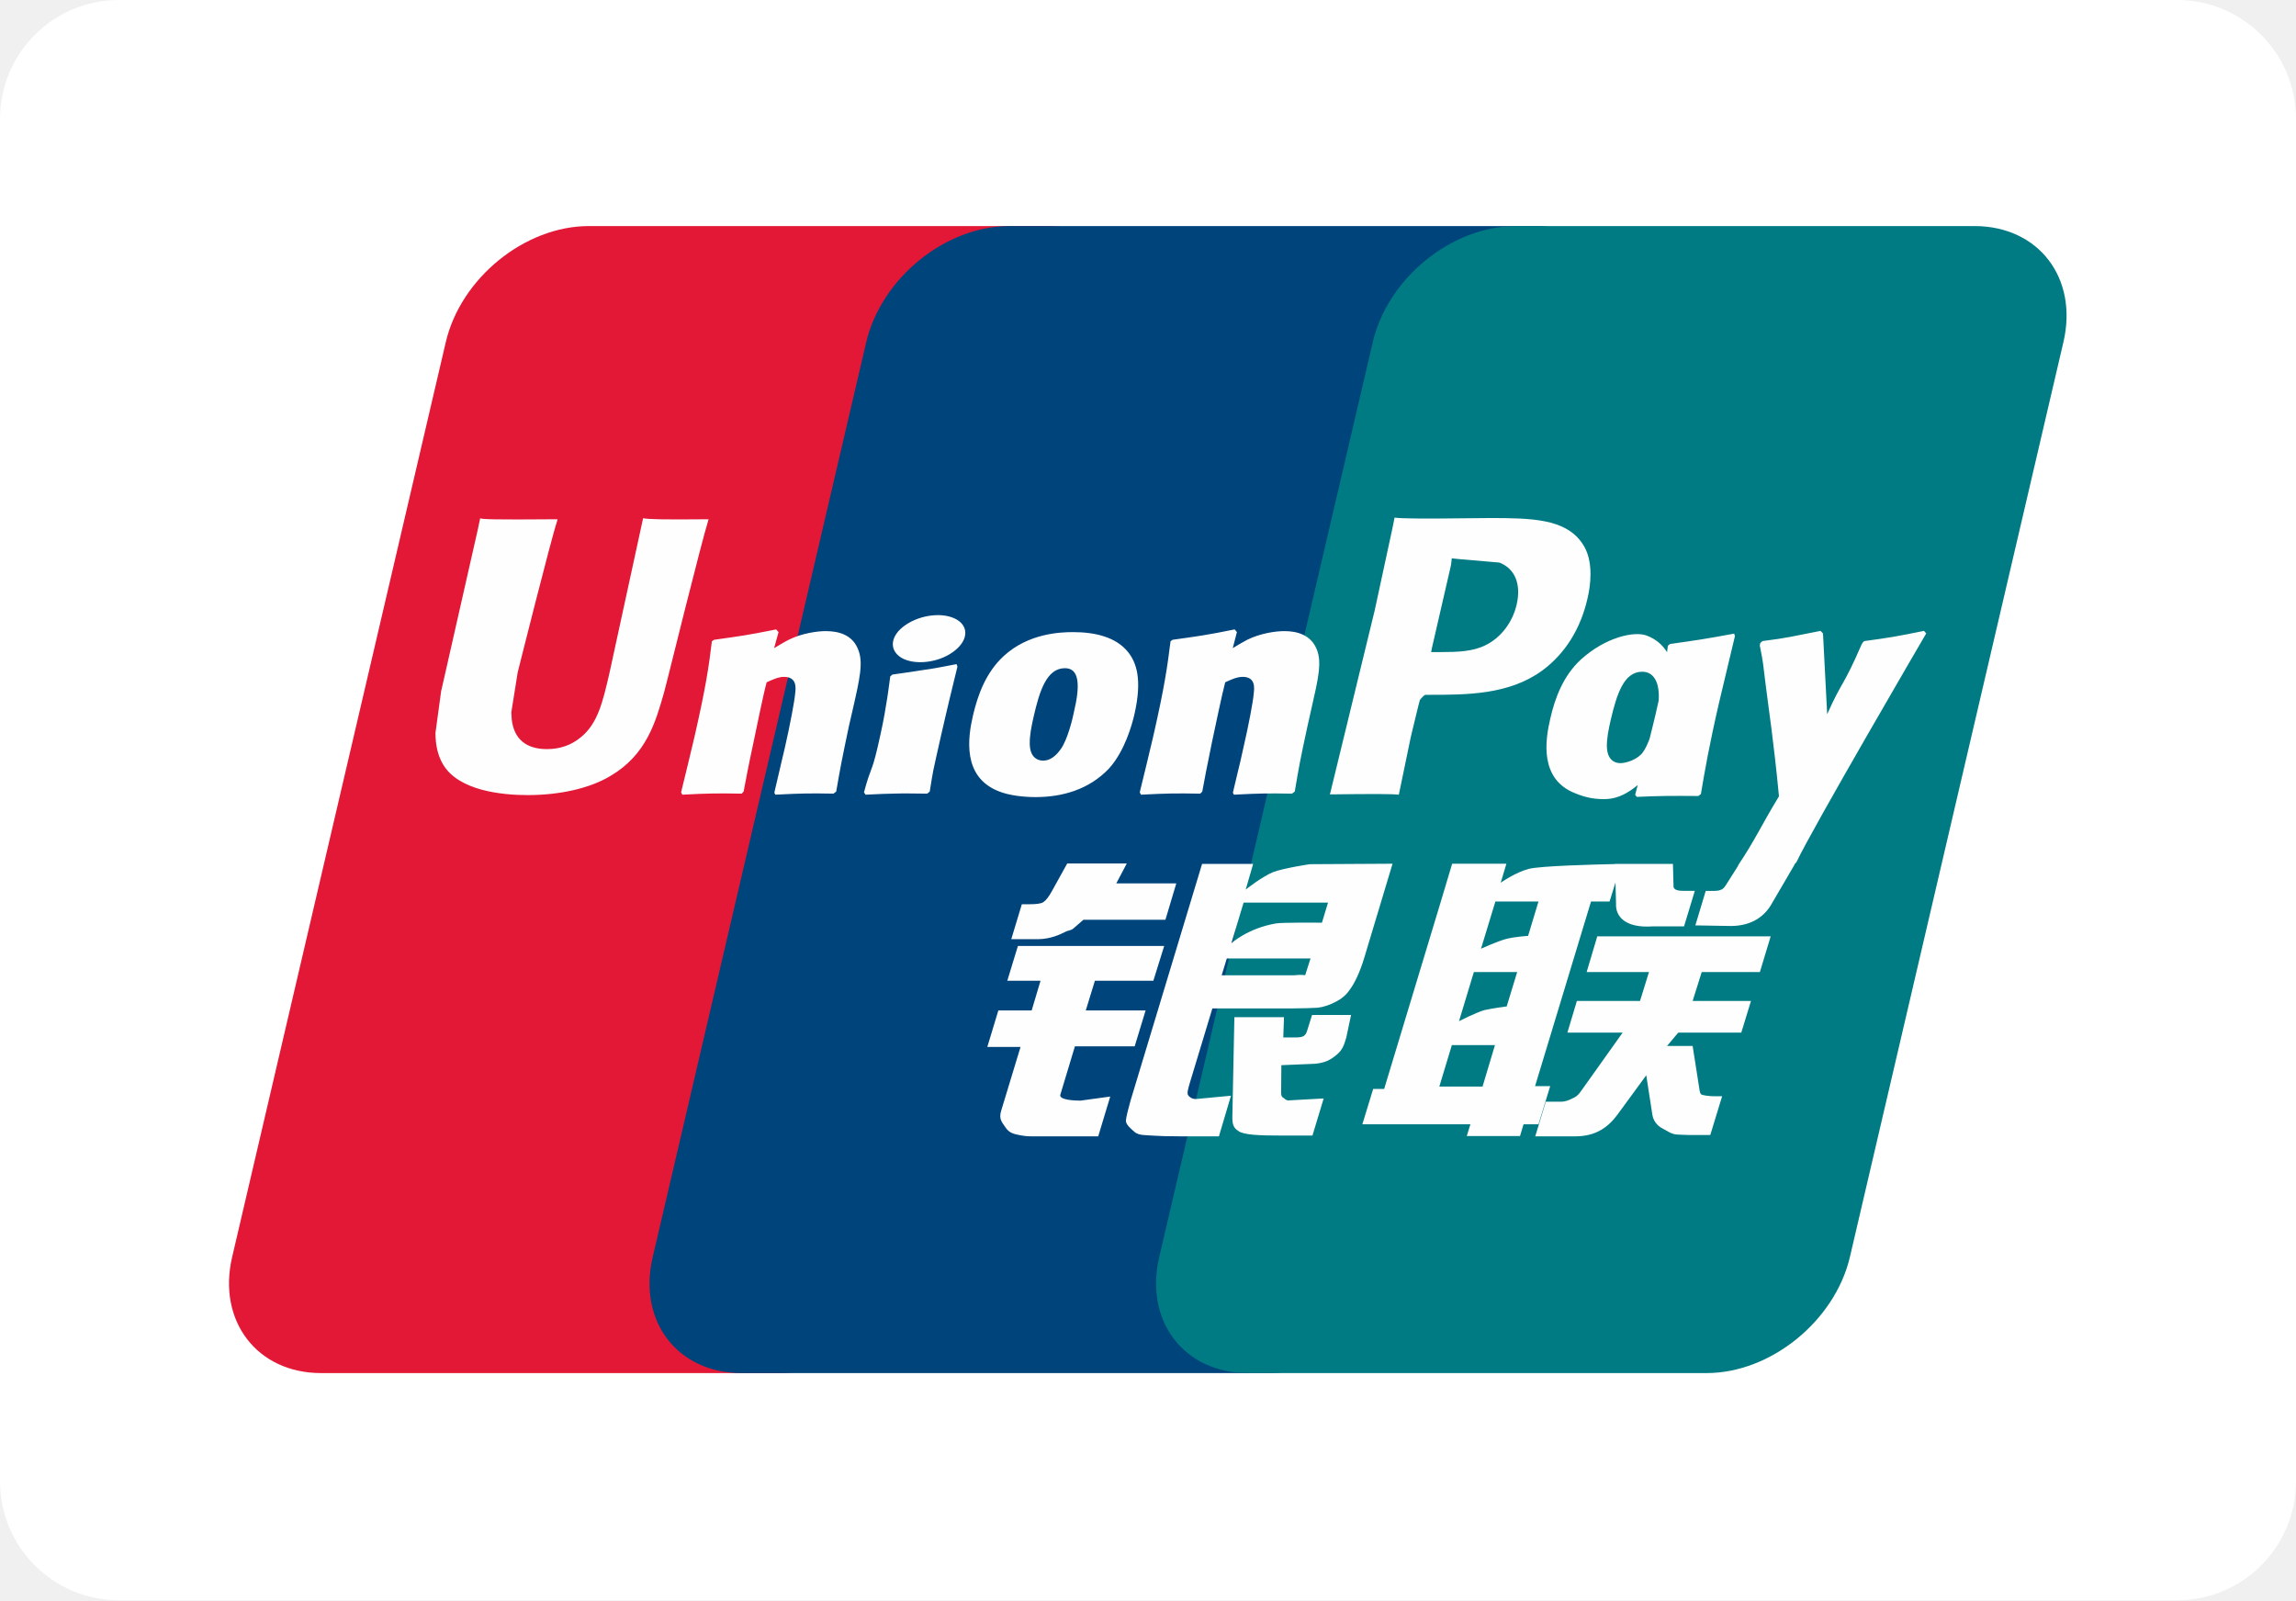
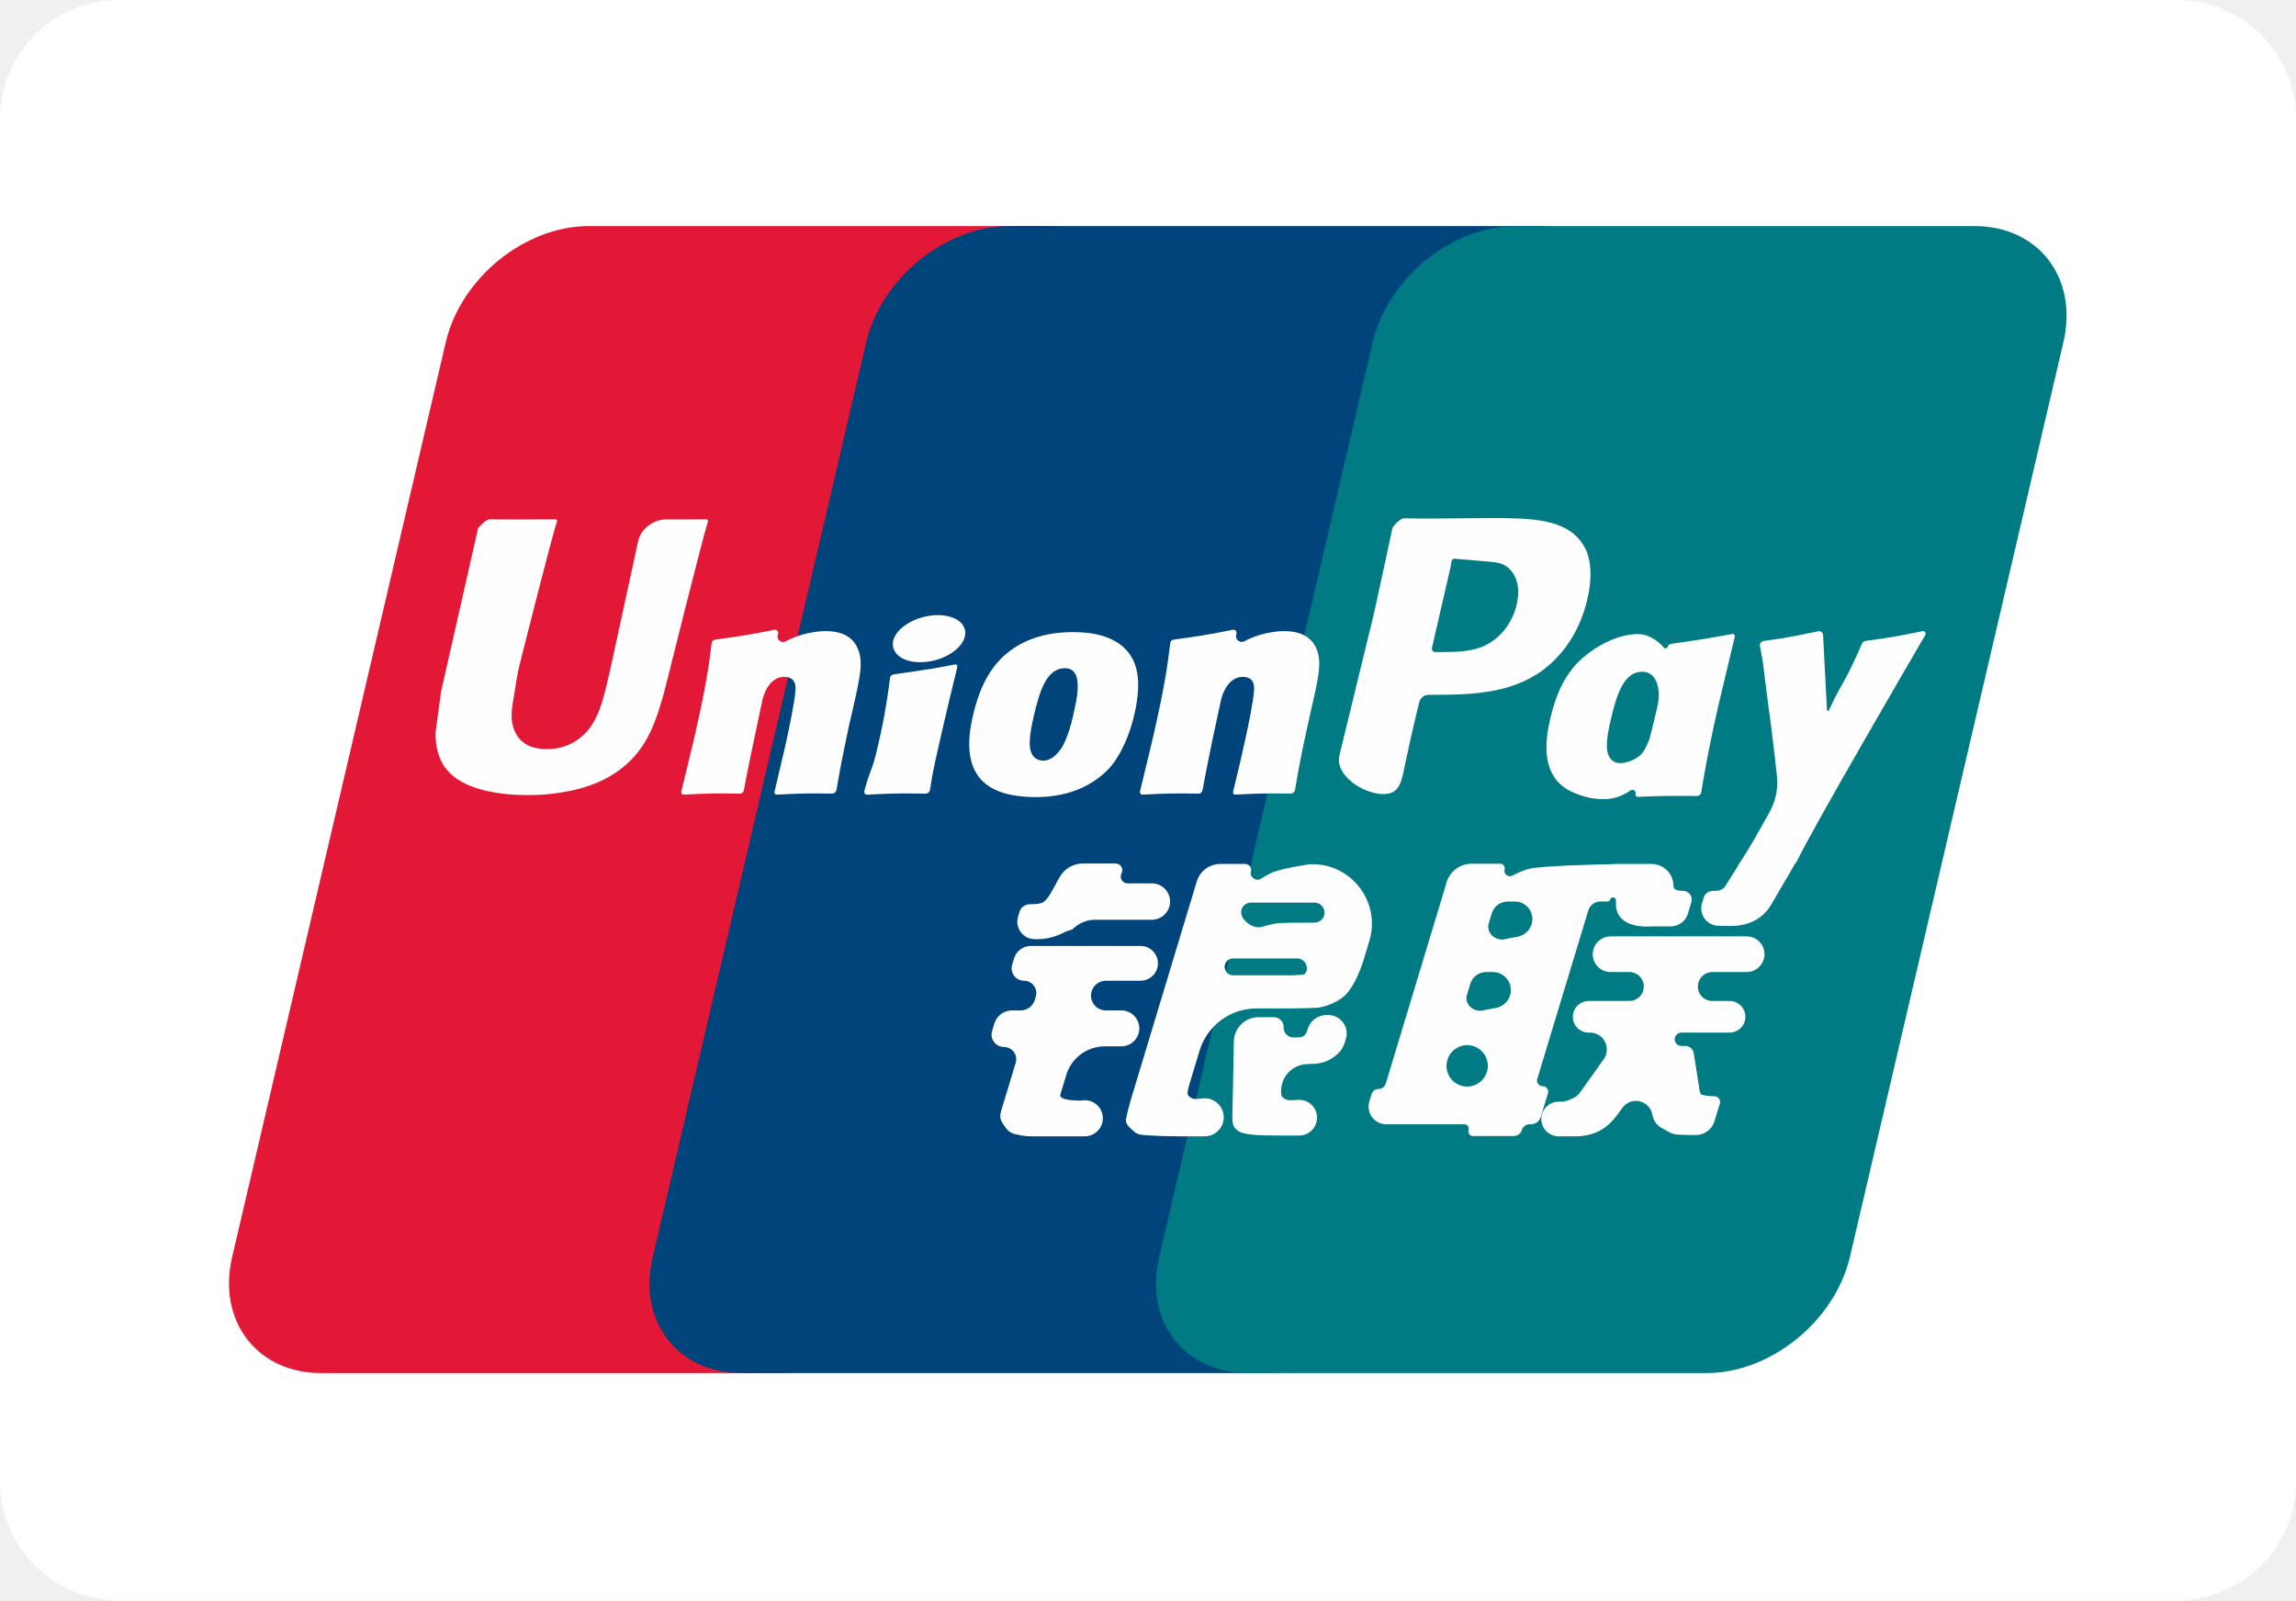
<svg xmlns="http://www.w3.org/2000/svg" width="772" height="538" viewBox="0 0 772 538" fill="none">
-   <rect width="772" height="538" rx="40" fill="white" />
-   <path d="M197.999 76.001H352.214C373.741 76.001 387.13 93.508 382.108 115.058L310.31 422.617C305.243 444.091 283.69 461.613 262.148 461.613H107.948C86.451 461.613 73.032 444.091 78.054 422.617L149.882 115.058C154.904 93.508 176.446 76.001 197.999 76.001Z" fill="#E21836" />
-   <path d="M339.382 76.002H516.725C538.248 76.002 528.543 93.508 523.48 115.058L451.693 422.617C446.656 444.091 448.227 461.613 426.659 461.613H249.316C227.748 461.613 214.4 444.091 219.467 422.617L291.25 115.058C296.347 93.508 317.844 76.002 339.382 76.002Z" fill="#00447C" />
-   <path d="M509.691 76.002H663.905C685.462 76.002 698.851 93.508 693.788 115.058L622.001 422.617C616.934 444.091 595.366 461.613 573.813 461.613H419.67C398.101 461.613 384.724 444.091 389.776 422.617L461.573 115.058C466.595 93.508 488.122 76.002 509.691 76.002Z" fill="#007B84" />
-   <path d="M238.275 174.565C222.416 174.727 217.732 174.565 216.236 174.213C215.661 176.939 204.96 226.193 204.93 226.234C202.626 236.199 200.949 243.302 195.255 247.889C192.022 250.555 188.248 251.842 183.873 251.842C176.84 251.842 172.743 248.357 172.055 241.749L171.923 239.48C171.923 239.48 174.066 226.133 174.066 226.058C174.066 226.058 185.297 181.174 187.308 175.241C187.414 174.903 187.444 174.727 187.47 174.565C165.608 174.757 161.733 174.565 161.466 174.213C161.32 174.697 160.778 177.479 160.778 177.479L149.31 228.068L148.325 232.358L146.419 246.392C146.419 250.555 147.239 253.953 148.87 256.826C154.095 265.935 168.999 267.3 177.43 267.3C188.293 267.3 198.483 264.998 205.37 260.794C217.323 253.747 220.45 242.732 223.239 232.943L224.532 227.922C224.532 227.922 236.102 181.305 238.068 175.241C238.143 174.903 238.173 174.727 238.275 174.565ZM277.64 212.172C274.851 212.172 269.754 212.847 265.176 215.086C263.514 215.937 261.943 216.92 260.285 217.899L261.781 212.509L260.962 211.602C251.253 213.563 249.08 213.826 240.112 215.086L239.36 215.585C238.319 224.199 237.394 230.676 233.534 247.609C232.064 253.849 230.538 260.15 229.008 266.376L229.421 267.167C238.612 266.683 241.401 266.683 249.388 266.814L250.035 266.113C251.05 260.926 251.181 259.711 253.429 249.207C254.485 244.226 256.688 233.283 257.774 229.386C259.77 228.463 261.74 227.556 263.62 227.556C268.096 227.556 267.551 231.452 267.378 233.005C267.187 235.611 265.555 244.125 263.883 251.434L262.766 256.152C261.988 259.636 261.135 263.023 260.357 266.477L260.695 267.167C269.754 266.683 272.517 266.683 280.252 266.814L281.162 266.113C282.56 258.012 282.97 255.845 285.451 244.05L286.699 238.631C289.123 228.025 290.341 222.647 288.507 218.266C286.567 213.357 281.914 212.172 277.64 212.172ZM321.616 223.276C316.801 224.199 313.73 224.814 310.677 225.211C307.652 225.695 304.701 226.134 300.047 226.779L299.679 227.113L299.341 227.379C298.856 230.837 298.518 233.826 297.875 237.34C297.33 240.974 296.491 245.103 295.127 251.036C294.071 255.578 293.526 257.161 292.924 258.758C292.338 260.356 291.691 261.909 290.504 266.375L290.782 266.788L291.015 267.167C295.364 266.96 298.209 266.814 301.134 266.788C304.054 266.683 307.08 266.788 311.764 266.814L312.173 266.48L312.613 266.113C313.29 262.085 313.391 261.001 313.805 259.036C314.214 256.928 314.921 254.01 316.654 246.217C317.473 242.557 318.387 238.908 319.236 235.172C320.12 231.452 321.044 227.788 321.924 224.128L321.792 223.685L321.616 223.276ZM321.718 208.304C317.343 205.728 309.664 206.545 304.495 210.104C299.342 213.592 298.755 218.542 303.116 221.153C307.416 223.658 315.125 222.912 320.249 219.323C325.391 215.76 326.033 210.854 321.718 208.304ZM348.179 267.974C357.031 267.974 366.105 265.54 372.935 258.317C378.19 252.459 380.599 243.743 381.433 240.154C384.151 228.258 382.035 222.704 379.377 219.321C375.34 214.164 368.206 212.51 360.805 212.51C356.354 212.51 345.754 212.949 337.474 220.566C331.527 226.06 328.779 233.516 327.122 240.664C325.449 247.947 323.524 261.058 335.609 265.938C339.338 267.535 344.713 267.974 348.179 267.974ZM347.487 241.208C349.528 232.199 351.938 224.639 358.087 224.639C362.906 224.639 363.256 230.264 361.113 239.303C360.73 241.309 358.97 248.768 356.591 251.945C354.93 254.289 352.964 255.71 350.791 255.71C350.145 255.71 346.299 255.71 346.239 250.014C346.209 247.201 346.784 244.328 347.487 241.208ZM403.562 266.816L404.253 266.114C405.235 260.928 405.396 259.709 407.569 249.208C408.655 244.227 410.903 233.284 411.959 229.387C413.959 228.461 415.895 227.553 417.834 227.553C422.281 227.553 421.74 231.45 421.563 233.002C421.401 235.613 419.77 244.122 418.067 251.432L417.011 256.15C416.203 259.637 415.323 263.02 414.545 266.478L414.883 267.168C423.972 266.684 426.63 266.684 434.411 266.816L435.35 266.114C436.715 258.01 437.083 255.842 439.639 244.051L440.857 238.628C443.293 228.022 444.526 222.648 442.722 218.267C440.726 213.358 436.042 212.173 431.828 212.173C429.036 212.173 423.912 212.844 419.36 215.087C417.733 215.938 416.101 216.917 414.5 217.9L415.895 212.51L415.147 211.599C405.441 213.564 403.224 213.827 394.266 215.087L393.578 215.586C392.492 224.2 391.609 230.673 387.748 247.61C386.279 253.851 384.752 260.151 383.226 266.377L383.636 267.168C392.842 266.684 395.589 266.684 403.562 266.816ZM470.34 267.166C470.911 264.383 474.305 247.889 474.336 247.889C474.336 247.889 477.226 235.787 477.403 235.348C477.403 235.348 478.312 234.088 479.222 233.589H480.56C493.186 233.589 507.444 233.589 518.619 225.387C526.223 219.762 531.421 211.455 533.741 201.359C534.342 198.884 534.785 195.939 534.785 192.995C534.785 189.129 534.007 185.303 531.76 182.314C526.061 174.36 514.713 174.214 501.614 174.154C501.572 174.154 495.156 174.214 495.156 174.214C478.388 174.42 471.663 174.36 468.9 174.022C468.667 175.241 468.227 177.409 468.227 177.409C468.227 177.409 462.221 205.184 462.221 205.229C462.221 205.229 447.847 264.282 447.17 267.065C461.811 266.889 467.814 266.889 470.34 267.166ZM481.47 217.827C481.47 217.827 487.856 190.108 487.826 190.213L488.033 188.791L488.123 187.707L490.675 187.97C490.675 187.97 503.846 189.099 504.155 189.129C509.353 191.135 511.496 196.307 510 203.058C508.635 209.227 504.624 214.414 499.471 216.919C495.227 219.042 490.029 219.218 484.672 219.218H481.207L481.47 217.827ZM521.233 241.721C519.545 248.899 517.605 262.011 529.63 266.684C533.464 268.311 536.899 268.795 540.391 268.619C544.079 268.42 547.496 266.575 550.661 263.92C550.375 265.011 550.089 266.102 549.804 267.197L550.349 267.899C558.998 267.535 561.682 267.535 571.052 267.606L571.902 266.961C573.27 258.935 574.559 251.142 578.115 235.788C579.848 228.434 581.577 221.15 583.355 213.826L583.077 213.02C573.402 214.809 570.816 215.191 561.509 216.508L560.802 217.081C560.708 217.828 560.61 218.544 560.52 219.26C559.073 216.928 556.975 214.936 553.739 213.695C549.601 212.071 539.88 214.164 531.524 221.754C525.653 227.174 522.834 234.599 521.233 241.721ZM541.553 242.16C543.624 233.313 546.003 225.827 552.168 225.827C556.066 225.827 558.118 229.416 557.701 235.537C557.37 237.063 557.013 238.672 556.588 240.491C555.972 243.12 555.303 245.727 554.653 248.337C553.991 250.122 553.22 251.806 552.375 252.927C550.788 255.17 547.015 256.561 544.842 256.561C544.225 256.561 540.421 256.561 540.29 250.966C540.26 248.179 540.835 245.31 541.553 242.16ZM647.667 212.948L646.919 212.097C637.346 214.032 635.613 214.339 626.817 215.525L626.17 216.17C626.14 216.275 626.114 216.436 626.069 216.582L626.039 216.436C619.491 231.509 619.683 228.257 614.353 240.123C614.323 239.583 614.323 239.246 614.292 238.672L612.958 212.948L612.12 212.097C602.091 214.032 601.854 214.339 592.593 215.525L591.871 216.17C591.769 216.477 591.769 216.815 591.709 217.182L591.769 217.314C592.927 223.217 592.649 221.9 593.81 231.216C594.352 235.788 595.073 240.386 595.615 244.901C596.528 252.458 597.039 256.178 598.156 267.711C591.901 278.009 590.42 281.906 584.398 290.944L584.44 291.034L580.2 297.725C579.715 298.43 579.275 298.914 578.658 299.12C577.982 299.454 577.102 299.514 575.881 299.514H573.531L570.039 311.102L582.019 311.309C589.052 311.279 593.472 307.997 595.851 303.587L603.384 290.708H603.264L604.057 289.8C609.124 278.917 647.667 212.948 647.667 212.948ZM521.232 365.147H516.15L534.959 303.075H541.199L543.18 296.68L543.372 303.791C543.139 308.186 546.604 312.083 555.708 311.438H566.237L569.86 299.486H565.899C563.621 299.486 562.565 298.912 562.696 297.682L562.504 290.447H543.007V290.485C536.704 290.616 517.879 291.089 514.068 292.101C509.456 293.286 504.595 296.774 504.595 296.774L506.505 290.372H488.267L484.467 303.075L465.406 366.096H461.707L458.08 377.962H494.405L493.187 381.918H511.087L512.275 377.962H517.297L521.232 365.147ZM506.328 315.687C503.408 316.494 497.972 318.939 497.972 318.939L502.806 303.075H517.297L513.801 314.633C513.801 314.633 509.324 314.896 506.328 315.687ZM506.606 338.351C506.606 338.351 502.054 338.921 499.059 339.596C496.108 340.488 490.575 343.301 490.575 343.301L495.567 326.792H510.132L506.606 338.351ZM498.487 365.293H483.952L488.165 351.361H502.656L498.487 365.293ZM533.492 326.792H554.444L551.433 336.52H530.203L527.016 347.156H545.592L531.526 366.917C530.541 368.368 529.658 368.882 528.677 369.291C527.692 369.79 526.399 370.375 524.903 370.375H519.75L516.209 382.024H529.688C536.695 382.024 540.833 378.843 543.889 374.669L553.534 361.498L555.605 374.872C556.045 377.377 557.849 378.843 559.071 379.413C560.421 380.088 561.815 381.247 563.785 381.42C565.897 381.51 567.423 381.581 568.438 381.581H575.061L579.038 368.545H576.426C574.926 368.545 572.344 368.293 571.904 367.825C571.464 367.255 571.464 366.377 571.227 365.042L569.126 351.638H560.522L564.296 347.156H585.485L588.743 336.52H569.126L572.182 326.792H591.739L595.367 314.795H537.059L533.492 326.792ZM356.532 368.002L361.422 351.771H381.521L385.193 339.698H365.076L368.147 329.707H387.805L391.448 318.017H342.259L338.692 329.707H349.867L346.887 339.698H335.681L331.968 351.977H343.139L336.621 373.451C335.741 376.294 337.035 377.378 337.854 378.698C338.692 379.984 339.542 380.836 341.451 381.32C343.421 381.758 344.77 382.021 346.605 382.021H369.263L373.3 368.647L363.256 370.023C361.317 370.023 355.945 369.791 356.532 368.002ZM358.837 290.299L353.744 299.484C352.654 301.49 351.673 302.735 350.789 303.309C350.011 303.793 348.47 303.995 346.237 303.995H343.58L340.028 315.745H348.854C353.097 315.745 356.356 314.193 357.912 313.416C359.585 312.524 360.025 313.034 361.318 311.789L364.299 309.212H391.859L395.516 296.979H375.342L378.864 290.299H358.837ZM399.524 368.238C399.055 367.563 399.393 366.374 400.111 363.899L407.644 339.023H434.44C438.346 338.966 441.165 338.921 442.999 338.79C444.969 338.584 447.112 337.883 449.446 336.622C451.855 335.302 453.088 333.911 454.129 332.313C455.291 330.719 457.155 327.232 458.757 321.854L468.225 290.373L440.417 290.534C440.417 290.534 431.854 291.794 428.084 293.186C424.28 294.738 418.845 299.074 418.845 299.074L421.356 290.444H404.178L380.129 370.023C379.275 373.113 378.704 375.356 378.573 376.703C378.527 378.154 380.407 379.59 381.625 380.674C383.064 381.758 385.192 381.582 387.233 381.758C389.379 381.919 392.431 382.02 396.645 382.02H409.846L413.898 368.369L402.08 369.483C400.817 369.483 399.904 368.808 399.524 368.238ZM412.504 322.221H440.65L438.861 327.817C438.609 327.948 438.008 327.539 435.143 327.877H410.771L412.504 322.221ZM418.142 303.454H446.525L444.484 310.194C444.484 310.194 431.106 310.062 428.964 310.456C419.537 312.084 414.03 317.109 414.03 317.109L418.142 303.454ZM439.491 346.554C439.258 347.391 438.889 347.901 438.375 348.283C437.803 348.651 436.878 348.782 435.499 348.782H431.488L431.725 341.968H415.043L414.367 375.282C414.34 377.686 414.573 379.078 416.336 380.191C418.099 381.583 423.531 381.759 430.842 381.759H441.295L445.069 369.289L435.969 369.788L432.943 369.964C432.529 369.788 432.135 369.627 431.695 369.188C431.312 368.809 430.665 369.042 430.77 366.638L430.842 358.098L440.385 357.704C445.539 357.704 447.742 356.032 449.621 354.438C451.414 352.911 452 351.156 452.677 348.782L454.278 341.221H441.164L439.491 346.554Z" fill="#FEFEFE" />
+   <g clip-path="url(#clip0_6969_160)">
+     <path d="M732 0H40C17.909 0 0 17.909 0 40V498C0 520.091 17.909 538 40 538H732C754.091 538 772 520.091 772 498V40C772 17.909 754.091 0 732 0Z" fill="white" />
+     <path d="M197.999 76.001H352.214C373.741 76.001 387.13 93.508 382.108 115.058L310.31 422.617C305.243 444.091 283.69 461.613 262.148 461.613H107.948C86.451 461.613 73.032 444.091 78.053 422.617L149.882 115.058C154.904 93.508 176.446 76.001 197.999 76.001Z" fill="#E21836" />
+     <path d="M339.383 76.002H516.726C538.249 76.002 528.544 93.508 523.481 115.058L451.694 422.617C446.657 444.091 448.228 461.613 426.66 461.613H249.317C227.749 461.613 214.401 444.091 219.468 422.617L291.251 115.058C296.348 93.508 317.845 76.002 339.383 76.002Z" fill="#00447C" />
+     <path d="M509.693 76.002H663.907C685.464 76.002 698.853 93.508 693.79 115.058L622.003 422.617C616.936 444.091 595.368 461.613 573.815 461.613H419.672C398.103 461.613 384.726 444.091 389.778 422.617L461.575 115.058C466.597 93.508 488.124 76.002 509.693 76.002Z" fill="#007B84" />
+     <path d="M238.067 175.241C238.133 174.942 237.862 174.57 237.555 174.573C231.596 174.631 227.266 174.642 224.114 174.613C219.78 174.573 215.486 177.693 214.568 181.929C212.12 193.219 207.68 213.655 205.803 222.253C205.226 224.896 204.627 227.599 203.991 230.229C202.081 238.127 200.156 243.941 195.254 247.889C192.021 250.555 188.247 251.842 183.872 251.842C176.839 251.842 172.742 248.357 172.054 241.749L172.049 241.658C171.964 240.211 172.038 238.76 172.267 237.329C172.654 234.915 173.28 231.01 173.682 228.488C173.94 226.872 174.26 225.28 174.658 223.692C177.003 214.358 185.575 180.352 187.307 175.241V175.241C187.416 174.894 187.125 174.568 186.761 174.572C174.517 174.676 168.071 174.657 164.756 174.555C163.368 174.512 160.777 177.479 160.777 177.479V177.479L149.309 228.068L148.324 232.358L146.418 246.392C146.418 250.555 147.238 253.953 148.869 256.826C154.094 265.935 168.998 267.3 177.429 267.3C188.292 267.3 198.482 264.998 205.369 260.794C217.322 253.747 220.449 242.732 223.238 232.943L224.531 227.922C224.531 227.922 236.101 181.305 238.067 175.241V175.241ZM277.639 212.172C274.85 212.172 269.753 212.847 265.175 215.086C264.859 215.248 264.546 215.415 264.235 215.586C262.778 216.385 261.064 215.089 261.509 213.488L261.619 213.088C261.719 212.728 261.628 212.341 261.378 212.064V212.064C261.119 211.778 260.725 211.65 260.347 211.726C251.261 213.554 248.94 213.847 240.41 215.044C240.216 215.072 240.026 215.143 239.863 215.251V215.251C239.543 215.463 239.332 215.806 239.286 216.187C238.273 224.508 237.303 231.073 233.533 247.609C232.088 253.742 230.589 259.934 229.086 266.056C229.035 266.262 229.061 266.481 229.16 266.669V266.669C229.318 266.973 229.643 267.156 229.985 267.138C238.507 266.695 241.418 266.686 248.8 266.805C249.172 266.811 249.531 266.658 249.783 266.385V266.385C249.947 266.208 250.059 265.986 250.105 265.749C251.056 260.863 251.234 259.461 253.428 249.207C254.12 245.943 255.305 240.117 256.345 235.392C257.187 231.567 259.702 227.556 263.619 227.556V227.556C268.095 227.556 267.55 231.452 267.377 233.005C267.186 235.611 265.554 244.125 263.882 251.434L262.765 256.152C262.007 259.549 261.177 262.853 260.415 266.217C260.377 266.386 260.397 266.562 260.473 266.717V266.717C260.607 266.99 260.895 267.157 261.199 267.141C269.648 266.695 272.522 266.686 279.705 266.805C280.057 266.811 280.403 266.698 280.681 266.483V266.483C280.99 266.245 281.198 265.898 281.264 265.514C282.581 257.898 283.031 255.549 285.45 244.05L286.698 238.631C289.122 228.025 290.34 222.647 288.506 218.266C286.566 213.357 281.913 212.172 277.639 212.172ZM321.791 223.685C321.688 223.447 321.433 223.311 321.178 223.36C316.612 224.237 313.635 224.827 310.676 225.211C307.759 225.678 304.911 226.103 300.539 226.711C300.218 226.756 299.918 226.896 299.678 227.113V227.113V227.113C299.461 227.284 299.318 227.532 299.281 227.806C298.827 231.085 298.49 233.972 297.874 237.34C297.329 240.974 296.49 245.103 295.126 251.036C294.07 255.578 293.525 257.161 292.923 258.758C292.359 260.298 291.738 261.795 290.632 265.893C290.55 266.199 290.604 266.526 290.781 266.788V266.788V266.788C290.925 267.022 291.185 267.159 291.459 267.146C295.559 266.951 298.309 266.814 301.133 266.788C303.942 266.687 306.848 266.781 311.234 266.811C311.575 266.814 311.908 266.696 312.172 266.48V266.48V266.48C312.456 266.244 312.646 265.911 312.707 265.546C313.3 261.978 313.41 260.906 313.804 259.036C314.213 256.928 314.92 254.01 316.653 246.217C317.472 242.557 318.386 238.908 319.235 235.172C320.083 231.605 320.967 228.088 321.815 224.578C321.886 224.284 321.877 223.976 321.791 223.685V223.685V223.685ZM321.717 208.304C317.342 205.728 309.663 206.545 304.494 210.104C299.341 213.592 298.754 218.542 303.115 221.153C307.415 223.658 315.124 222.912 320.248 219.323C325.39 215.76 326.032 210.854 321.717 208.304ZM348.178 267.974C357.03 267.974 366.104 265.54 372.934 258.317C378.189 252.459 380.598 243.743 381.432 240.154C384.15 228.258 382.034 222.704 379.376 219.321C375.339 214.164 368.205 212.51 360.804 212.51C356.353 212.51 345.753 212.949 337.473 220.566C331.526 226.06 328.778 233.516 327.121 240.664C325.448 247.947 323.523 261.058 335.608 265.938C339.337 267.535 344.712 267.974 348.178 267.974ZM347.486 241.208C349.527 232.199 351.937 224.639 358.086 224.639C362.905 224.639 363.255 230.264 361.112 239.303C360.729 241.309 358.969 248.768 356.59 251.945C354.929 254.289 352.963 255.71 350.79 255.71C350.144 255.71 346.298 255.71 346.238 250.014C346.208 247.201 346.783 244.328 347.486 241.208ZM402.982 266.807C403.35 266.813 403.707 266.668 403.965 266.406V266.406C404.152 266.216 404.279 265.973 404.328 265.711C405.244 260.858 405.452 259.432 407.568 249.208C408.278 245.951 409.485 240.143 410.531 235.425C411.382 231.585 413.9 227.553 417.833 227.553V227.553C422.28 227.553 421.739 231.45 421.562 233.002C421.4 235.613 419.769 244.122 418.066 251.432L417.01 256.15C416.222 259.55 415.366 262.851 414.603 266.218C414.565 266.387 414.585 266.563 414.661 266.718V266.718C414.795 266.991 415.083 267.158 415.387 267.142C423.864 266.696 426.642 266.687 433.867 266.807C434.217 266.813 434.562 266.703 434.842 266.493V266.493C435.168 266.25 435.387 265.889 435.454 265.489C436.735 257.89 437.149 255.533 439.638 244.051L440.856 238.628C443.292 228.022 444.525 222.648 442.721 218.267C440.725 213.358 436.041 212.173 431.827 212.173C429.035 212.173 423.911 212.844 419.359 215.087C419.066 215.241 418.774 215.398 418.481 215.558C417.01 216.365 415.236 215.051 415.657 213.428L415.759 213.033C415.844 212.705 415.767 212.355 415.551 212.093V212.093C415.302 211.789 414.901 211.649 414.515 211.727C405.449 213.554 403.082 213.848 394.576 215.044C394.375 215.072 394.179 215.15 394.014 215.269V215.269C393.735 215.472 393.552 215.782 393.509 216.123C392.453 224.475 391.527 231.027 387.747 247.61C386.303 253.745 384.803 259.937 383.303 266.059C383.253 266.264 383.279 266.481 383.376 266.669V266.669C383.534 266.973 383.859 267.157 384.201 267.139C392.738 266.696 395.61 266.687 402.982 266.807ZM465.044 266.958C470.484 267.014 471.175 263.092 472.275 257.764C472.339 257.454 472.403 257.144 472.467 256.835C473.551 251.587 475.205 244.21 476.477 239.004C476.765 237.827 477.019 236.799 477.189 236.133C477.323 235.606 477.557 235.12 477.919 234.714C478 234.622 478.089 234.525 478.184 234.428C478.796 233.799 479.681 233.589 480.559 233.589V233.589C493.185 233.589 507.443 233.589 518.618 225.387C526.222 219.762 531.42 211.455 533.74 201.359C534.341 198.884 534.784 195.939 534.784 192.995C534.784 189.129 534.006 185.303 531.759 182.314C526.06 174.36 514.712 174.214 501.613 174.154C501.571 174.154 495.155 174.214 495.155 174.214C483.141 174.362 476.282 174.373 472.343 174.243C470.401 174.179 468.226 177.409 468.226 177.409V177.409C468.226 177.409 464.163 196.2 462.72 202.895C462.385 204.453 462.035 205.991 461.658 207.539C459.848 214.975 454.076 238.689 450.379 253.875C448.752 260.561 458.163 266.887 465.044 266.958V266.958ZM481.469 217.827C481.469 217.827 487.855 190.108 487.825 190.213L488.032 188.791V188.791C488.081 188.196 488.61 187.758 489.204 187.819L490.674 187.97C490.674 187.97 497.492 188.555 501.432 188.894C503.239 189.049 505.089 189.354 506.549 190.428C509.978 192.95 511.239 197.462 509.999 203.058C508.634 209.227 504.623 214.414 499.47 216.919C495.226 219.042 490.028 219.218 484.671 219.218H482.622C481.886 219.218 481.332 218.55 481.469 217.827V217.827ZM521.232 241.721C519.544 248.899 517.604 262.011 529.629 266.684C533.463 268.311 536.898 268.795 540.39 268.619C543.189 268.468 545.832 267.369 548.327 265.688C549.08 265.18 550.143 265.894 549.913 266.774V266.774C549.844 267.038 549.901 267.324 550.069 267.54V267.54C550.244 267.766 550.521 267.892 550.807 267.88C558.944 267.542 561.746 267.537 570.552 267.603C570.873 267.605 571.189 267.501 571.444 267.308V267.308C571.738 267.085 571.935 266.759 571.997 266.396C573.331 258.565 574.641 250.782 578.114 235.788C579.83 228.505 581.543 221.29 583.303 214.037C583.336 213.9 583.329 213.755 583.283 213.622V213.622C583.164 213.276 582.806 213.07 582.446 213.137C573.41 214.803 570.685 215.209 561.88 216.456C561.64 216.49 561.408 216.589 561.22 216.742L561.014 216.909C560.877 217.02 560.788 217.185 560.766 217.359V217.359C560.684 217.996 559.809 218.192 559.401 217.697C558.037 216.045 556.223 214.649 553.738 213.695C549.6 212.071 539.879 214.164 531.523 221.754C525.652 227.174 522.833 234.599 521.232 241.721ZM541.552 242.16C543.623 233.313 546.002 225.827 552.167 225.827C555.744 225.827 557.767 228.85 557.753 234.079C557.751 235.049 557.598 236.014 557.388 236.962C557.145 238.066 556.882 239.228 556.587 240.491C555.971 243.12 555.302 245.727 554.652 248.337C553.99 250.122 553.219 251.806 552.374 252.927C550.787 255.17 547.014 256.561 544.841 256.561C544.224 256.561 540.42 256.561 540.289 250.966C540.259 248.179 540.834 245.31 541.552 242.16ZM647.373 213.451C647.562 213.126 647.499 212.758 647.251 212.476V212.476C647.045 212.242 646.724 212.137 646.418 212.198C637.466 214.006 635.533 214.347 627.332 215.456C627 215.501 626.688 215.653 626.451 215.889L626.188 216.152C626.175 216.164 626.166 216.179 626.162 216.196C626.14 216.28 626.119 216.392 626.09 216.503C626.085 216.524 626.056 216.523 626.051 216.502V216.502C626.047 216.482 626.019 216.481 626.01 216.5C619.747 230.91 619.67 228.5 614.955 238.793C614.801 239.13 614.311 239.042 614.291 238.672V238.672L612.983 213.443C612.966 213.124 612.833 212.823 612.609 212.595V212.595C612.303 212.284 611.856 212.148 611.428 212.231C602.257 214.012 601.656 214.354 593.115 215.458C592.778 215.502 592.457 215.646 592.204 215.872V215.872C591.985 216.068 591.816 216.317 591.779 216.608C591.76 216.759 591.746 216.916 591.724 217.079C591.714 217.147 591.723 217.216 591.751 217.278V217.278C591.762 217.302 591.771 217.329 591.776 217.355C592.925 223.211 592.651 221.922 593.809 231.216C594.351 235.788 595.072 240.386 595.614 244.901C596.325 250.79 596.793 254.349 597.493 261.089C597.939 265.386 596.92 269.697 594.769 273.443C591.088 279.854 589.166 283.783 584.425 290.902C584.408 290.928 584.405 290.962 584.418 290.99V290.99C584.431 291.018 584.429 291.05 584.413 291.076L580.199 297.725C579.714 298.43 579.274 298.914 578.657 299.12C577.981 299.454 577.101 299.514 575.88 299.514V299.514C574.485 299.514 573.254 300.429 572.852 301.764L572.273 303.685C571.152 307.406 573.898 311.169 577.784 311.236L582.018 311.309C589.051 311.279 593.471 307.997 595.85 303.587L603.356 290.754C603.368 290.734 603.353 290.708 603.33 290.708V290.708C603.304 290.708 603.29 290.678 603.307 290.658L604.008 289.855C604.04 289.819 604.062 289.787 604.083 289.743C608.992 279.254 643.815 219.546 647.373 213.451ZM520.484 367.581C520.855 366.372 519.95 365.147 518.685 365.147V365.147C517.423 365.147 516.518 363.929 516.884 362.72L534.05 306.071C534.589 304.292 536.229 303.075 538.088 303.075H540.471C540.903 303.075 541.285 302.794 541.413 302.381V302.381C541.743 301.316 543.31 301.532 543.34 302.646L543.371 303.791C543.138 308.186 546.603 312.083 555.707 311.438H561.803C564.436 311.438 566.758 309.716 567.522 307.196L568.71 303.277C569.282 301.39 567.87 299.486 565.898 299.486V299.486C563.62 299.486 562.564 298.912 562.695 297.682V297.682C562.588 293.656 559.293 290.447 555.265 290.447H543.025C543.015 290.447 543.006 290.456 543.006 290.467V290.467C543.006 290.477 542.999 290.486 542.988 290.486C536.668 290.617 517.874 291.09 514.067 292.101C512.128 292.6 510.146 293.505 508.498 294.386C507.183 295.091 505.477 293.815 505.904 292.385V292.385C506.203 291.381 505.451 290.372 504.404 290.372H494.775C490.912 290.372 487.508 292.908 486.401 296.608L484.466 303.075L465.941 364.323C465.623 365.376 464.653 366.096 463.553 366.096V366.096C462.455 366.096 461.487 366.813 461.166 367.862L460.423 370.295C459.257 374.108 462.109 377.962 466.096 377.962H492.334C493.363 377.962 494.098 378.958 493.795 379.94V379.94C493.492 380.923 494.227 381.918 495.256 381.918H509.021C510.247 381.918 511.327 381.115 511.68 379.94V379.94C512.033 378.766 513.113 377.962 514.339 377.962H514.793C516.281 377.962 517.594 376.992 518.031 375.57L520.484 367.581ZM506.327 315.687V315.687C502.954 316.62 499.566 313.704 500.586 310.356L501.588 307.068C502.311 304.696 504.499 303.075 506.978 303.075H509.341C513.302 303.075 516.14 306.899 514.993 310.69V310.69C514.276 313.059 512.153 314.708 509.702 315.048C508.563 315.206 507.358 315.415 506.327 315.687ZM507.748 334.603C507.053 336.883 505.08 338.533 502.727 338.912C501.498 339.11 500.17 339.346 499.058 339.596V339.596C495.724 340.604 492.248 337.766 493.256 334.432L494.365 330.765C495.078 328.406 497.252 326.792 499.716 326.792H501.965C506.027 326.792 508.934 330.718 507.748 334.603V334.603ZM499.973 360.324C499.093 363.266 496.382 365.293 493.312 365.293V365.293C488.651 365.293 485.318 360.773 486.667 356.311V356.311C487.554 353.379 490.259 351.361 493.322 351.361V351.361C497.975 351.361 501.307 355.867 499.973 360.324V360.324ZM535.783 319.084C534.639 322.93 537.52 326.792 541.532 326.792H547.846C551.122 326.792 553.461 329.965 552.492 333.095V333.095C551.862 335.132 549.978 336.52 547.846 336.52H534.16C531.811 336.52 529.74 338.062 529.066 340.312V340.312C528.044 343.724 530.598 347.156 534.16 347.156H534.618C539.216 347.156 541.894 352.35 539.227 356.096L531.525 366.917C530.54 368.368 529.657 368.882 528.676 369.291C527.691 369.79 526.398 370.375 524.902 370.375H524.066C521.502 370.375 519.239 372.053 518.493 374.506V374.506C517.356 378.247 520.156 382.024 524.066 382.024H529.687C536.694 382.024 540.832 378.843 543.888 374.669L545.537 372.417C548.489 368.387 554.839 369.936 555.604 374.872V374.872C556.044 377.377 557.848 378.843 559.07 379.413C560.42 380.088 561.814 381.247 563.784 381.42C565.896 381.51 567.422 381.581 568.437 381.581H570.234C573.101 381.581 575.632 379.708 576.468 376.965L578.275 371.044C578.654 369.801 577.724 368.545 576.425 368.545V368.545C574.925 368.545 572.343 368.293 571.903 367.825C571.463 367.255 571.463 366.377 571.226 365.042L569.504 354.058C569.286 352.665 568.086 351.638 566.675 351.638H565.338C563.432 351.638 562.396 349.412 563.623 347.954V347.954C564.049 347.448 564.677 347.156 565.338 347.156H581.551C583.888 347.156 585.951 345.631 586.636 343.396V343.396C587.683 339.978 585.126 336.52 581.551 336.52H575.751C572.467 336.52 570.127 333.332 571.111 330.199V330.199C571.748 328.172 573.627 326.792 575.751 326.792H587.285C589.929 326.792 592.262 325.061 593.027 322.53V322.53C594.192 318.679 591.309 314.795 587.285 314.795H541.532C538.878 314.795 536.539 316.54 535.783 319.084V319.084ZM356.531 368.002L358.518 361.407C360.241 355.687 365.51 351.771 371.484 351.771H377.046C379.704 351.771 382.048 350.034 382.822 347.492V347.492C384.001 343.614 381.1 339.698 377.046 339.698H371.837C368.476 339.698 366.074 336.447 367.062 333.235V333.235C367.706 331.138 369.643 329.707 371.837 329.707H383.503C386.061 329.707 388.322 328.044 389.084 325.601V325.601C390.256 321.839 387.445 318.017 383.503 318.017H346.586C344.014 318.017 341.745 319.697 340.995 322.157L340.327 324.346C339.513 327.013 341.508 329.707 344.297 329.707V329.707C347.074 329.707 349.068 332.383 348.274 335.044L347.95 336.131C347.319 338.248 345.372 339.698 343.163 339.698H340.238C337.531 339.698 335.144 341.47 334.361 344.061L333.583 346.634C332.778 349.295 334.77 351.977 337.549 351.977V351.977C340.331 351.977 342.323 354.663 341.515 357.325L336.62 373.451C335.74 376.294 337.034 377.378 337.853 378.698C338.691 379.984 339.541 380.836 341.45 381.32C343.42 381.758 344.769 382.021 346.604 382.021H364.751C367.43 382.021 369.791 380.267 370.565 377.703V377.703C371.844 373.468 368.31 369.331 363.927 369.931L363.255 370.023C361.316 370.023 355.944 369.791 356.531 368.002ZM364.086 290.299C360.846 290.299 357.861 292.057 356.29 294.891L353.743 299.484C352.653 301.49 351.672 302.735 350.788 303.309C350.01 303.793 348.469 303.995 346.236 303.995V303.995C344.658 303.995 343.267 305.029 342.81 306.539L342.317 308.17C341.177 311.942 344 315.745 347.941 315.745H348.853C353.096 315.745 356.355 314.193 357.911 313.416C359.584 312.524 360.024 313.034 361.317 311.789V311.789C363.24 310.127 365.697 309.212 368.238 309.212H387.303C390.006 309.212 392.388 307.438 393.163 304.848V304.848C394.336 300.925 391.397 296.979 387.303 296.979H379.117C377.402 296.979 376.302 295.156 377.102 293.639V293.639C377.902 292.123 376.802 290.299 375.087 290.299H364.086ZM399.523 368.238C399.054 367.563 399.392 366.374 400.11 363.899L403.342 353.227C405.896 344.792 413.67 339.023 422.483 339.023H434.439C438.345 338.966 441.164 338.921 442.998 338.79C444.968 338.584 447.111 337.883 449.445 336.622C451.854 335.302 453.087 333.911 454.128 332.313C455.29 330.719 457.154 327.232 458.756 321.854L460.429 316.29C464.304 303.409 454.612 290.452 441.161 290.53L440.416 290.534C440.416 290.534 431.853 291.794 428.083 293.186C426.812 293.705 425.359 294.535 423.987 295.409C422.338 296.461 420.063 294.886 420.609 293.008V293.008C420.982 291.726 420.02 290.444 418.685 290.444H410.324C406.674 290.444 403.455 292.835 402.399 296.328L380.128 370.023C379.274 373.113 378.703 375.356 378.572 376.703C378.526 378.154 380.406 379.59 381.624 380.674C383.063 381.758 385.191 381.582 387.232 381.758C389.378 381.919 392.43 382.02 396.644 382.02H405.072C407.903 382.02 410.397 380.159 411.203 377.445V377.445C412.492 373.102 408.982 368.833 404.472 369.258L402.079 369.483C400.816 369.483 399.903 368.808 399.523 368.238ZM411.89 324.221C412.254 323.033 413.351 322.221 414.594 322.221H436.133C438.367 322.221 439.954 324.395 439.274 326.523V326.523C439.009 327.352 438.38 327.769 437.509 327.744C436.971 327.729 436.215 327.751 435.142 327.877H414.594C412.693 327.877 411.333 326.039 411.89 324.221V324.221ZM417.441 305.779C417.857 304.399 419.127 303.454 420.568 303.454H441.999C444.252 303.454 445.865 305.629 445.213 307.785V307.785C444.78 309.213 443.461 310.184 441.969 310.178C437.987 310.162 430.517 310.171 428.963 310.456C427.321 310.74 425.798 311.127 424.402 311.572C421.243 312.579 416.485 308.954 417.441 305.779V305.779ZM439.49 346.554C439.257 347.391 438.888 347.901 438.374 348.283C437.802 348.651 436.877 348.782 435.498 348.782H434.896C433.033 348.782 431.541 347.238 431.605 345.375V345.375C431.67 343.513 430.178 341.968 428.315 341.968H423.153C418.647 341.968 414.969 345.573 414.877 350.078L414.366 375.282C414.339 377.686 414.572 379.078 416.335 380.191C418.098 381.583 423.53 381.759 430.841 381.759H436.837C439.484 381.759 441.818 380.027 442.585 377.494V377.494C443.792 373.506 440.669 369.531 436.509 369.759L435.968 369.788L434.42 369.878C433.448 369.935 432.384 369.876 431.694 369.188V369.188C431.311 368.809 430.664 369.042 430.769 366.638V366.638C430.809 361.855 434.594 357.943 439.374 357.746L440.384 357.704C445.538 357.704 447.741 356.032 449.62 354.438C451.413 352.911 451.999 351.156 452.676 348.782V348.782C453.501 344.887 450.53 341.221 446.548 341.221H446.056C443.144 341.221 440.57 343.112 439.698 345.89L439.49 346.554Z" fill="#FEFEFE" />
+   </g>
+   <defs>
+     <clipPath id="clip0_6969_160">
+       <rect width="772" height="538" fill="white" />
+     </clipPath>
+   </defs>
</svg>
